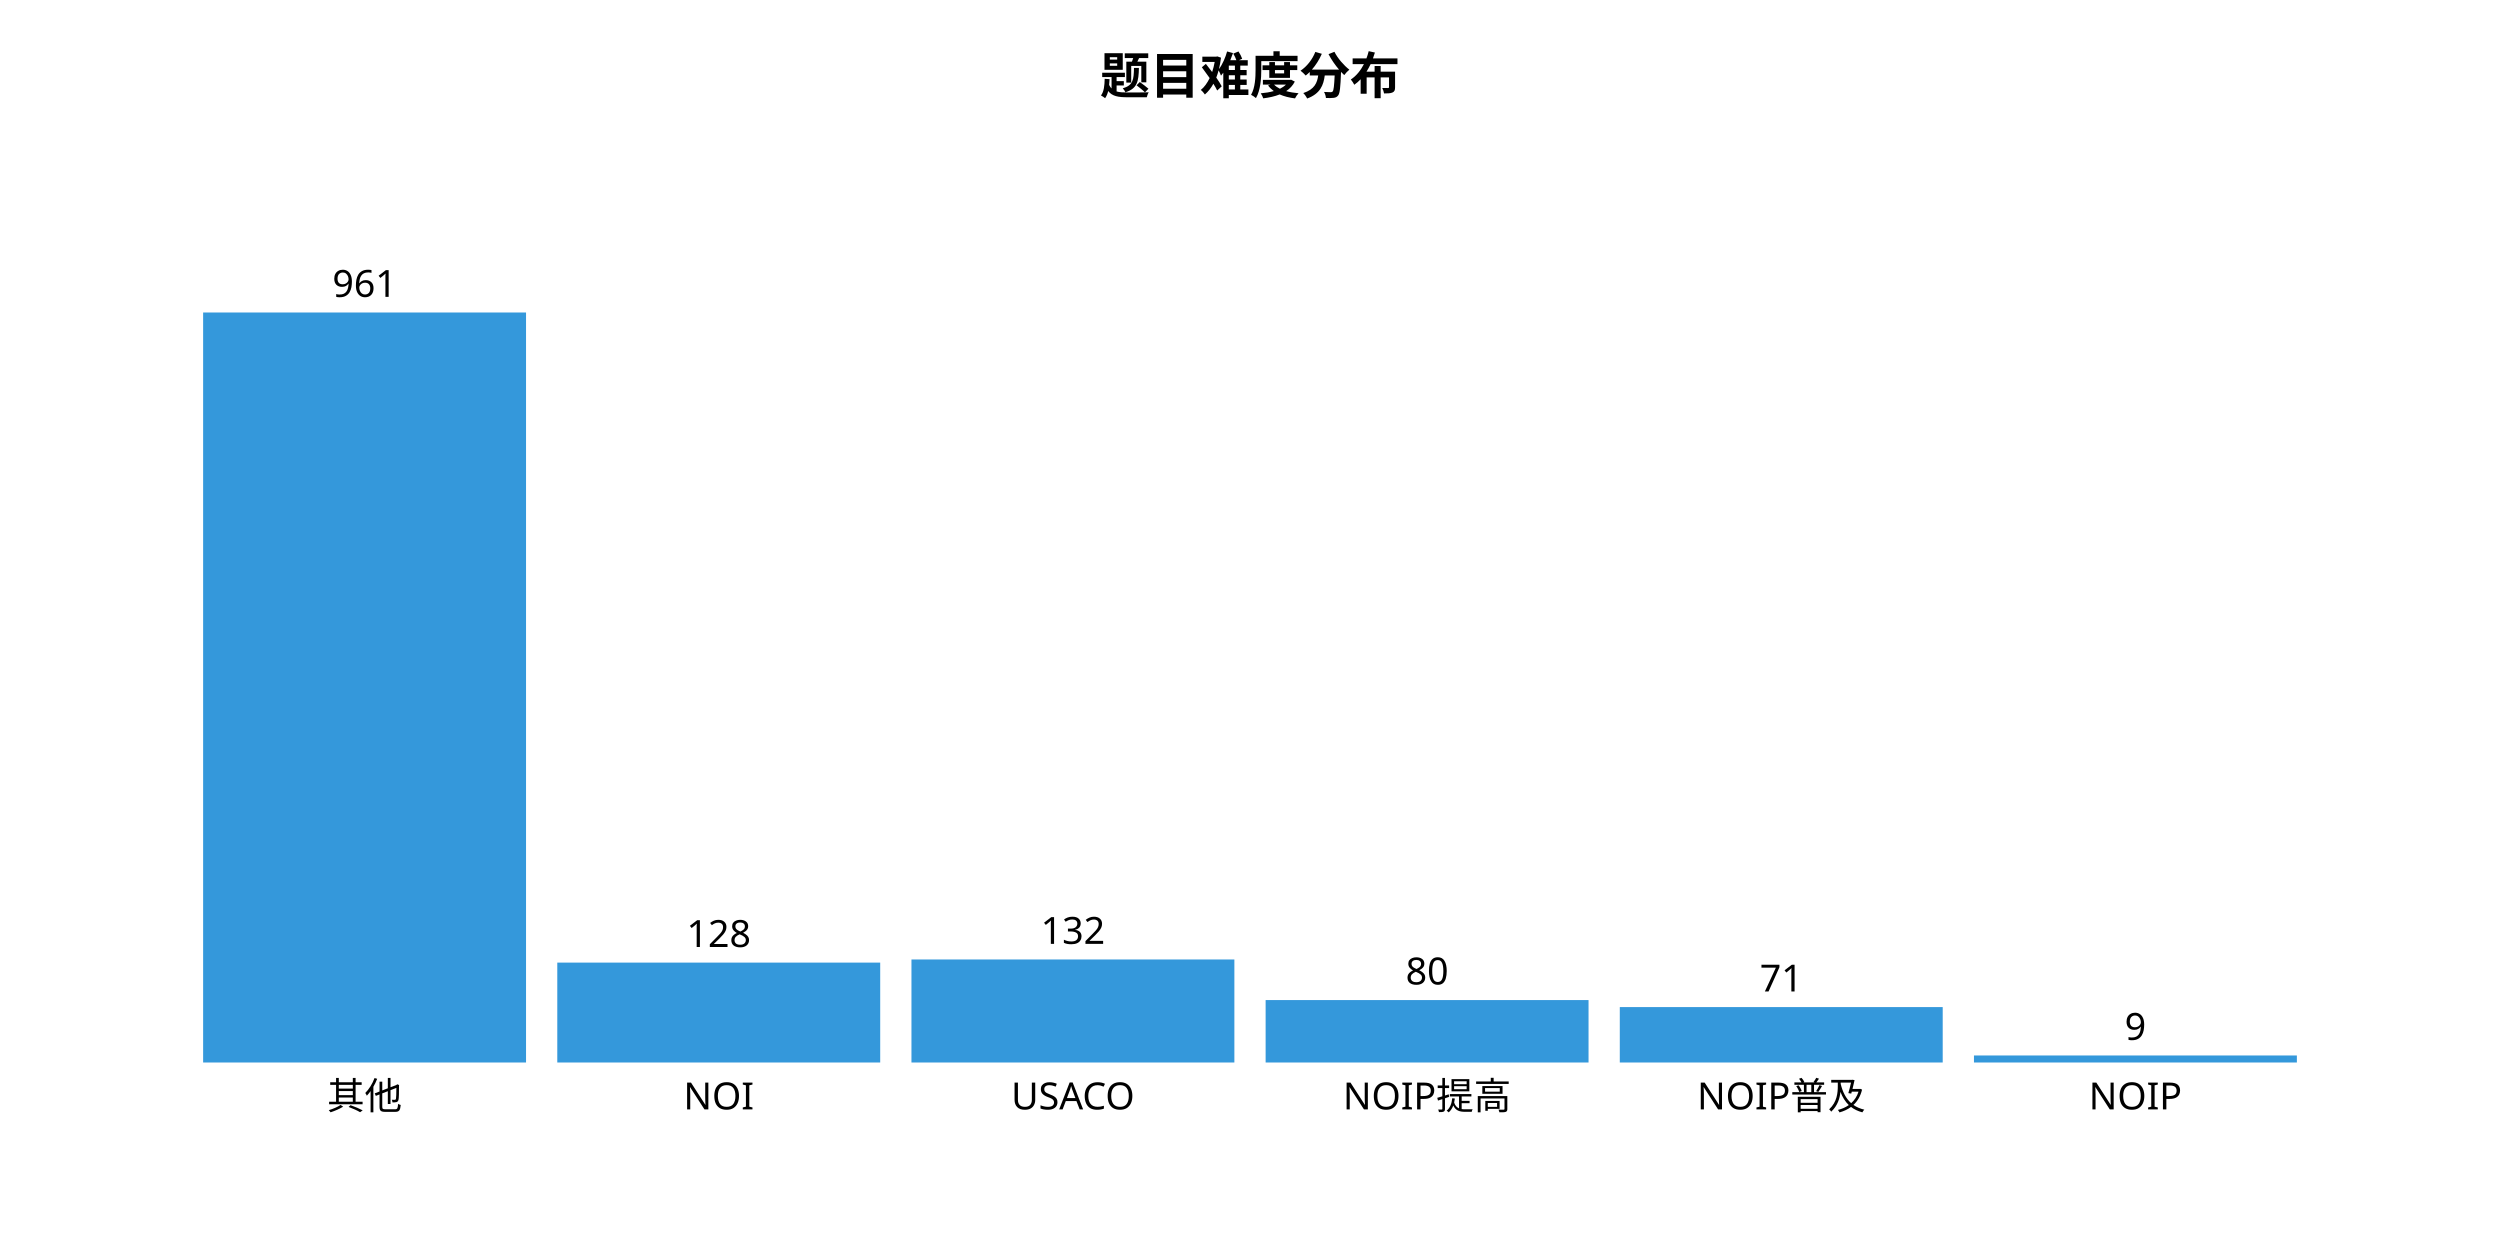
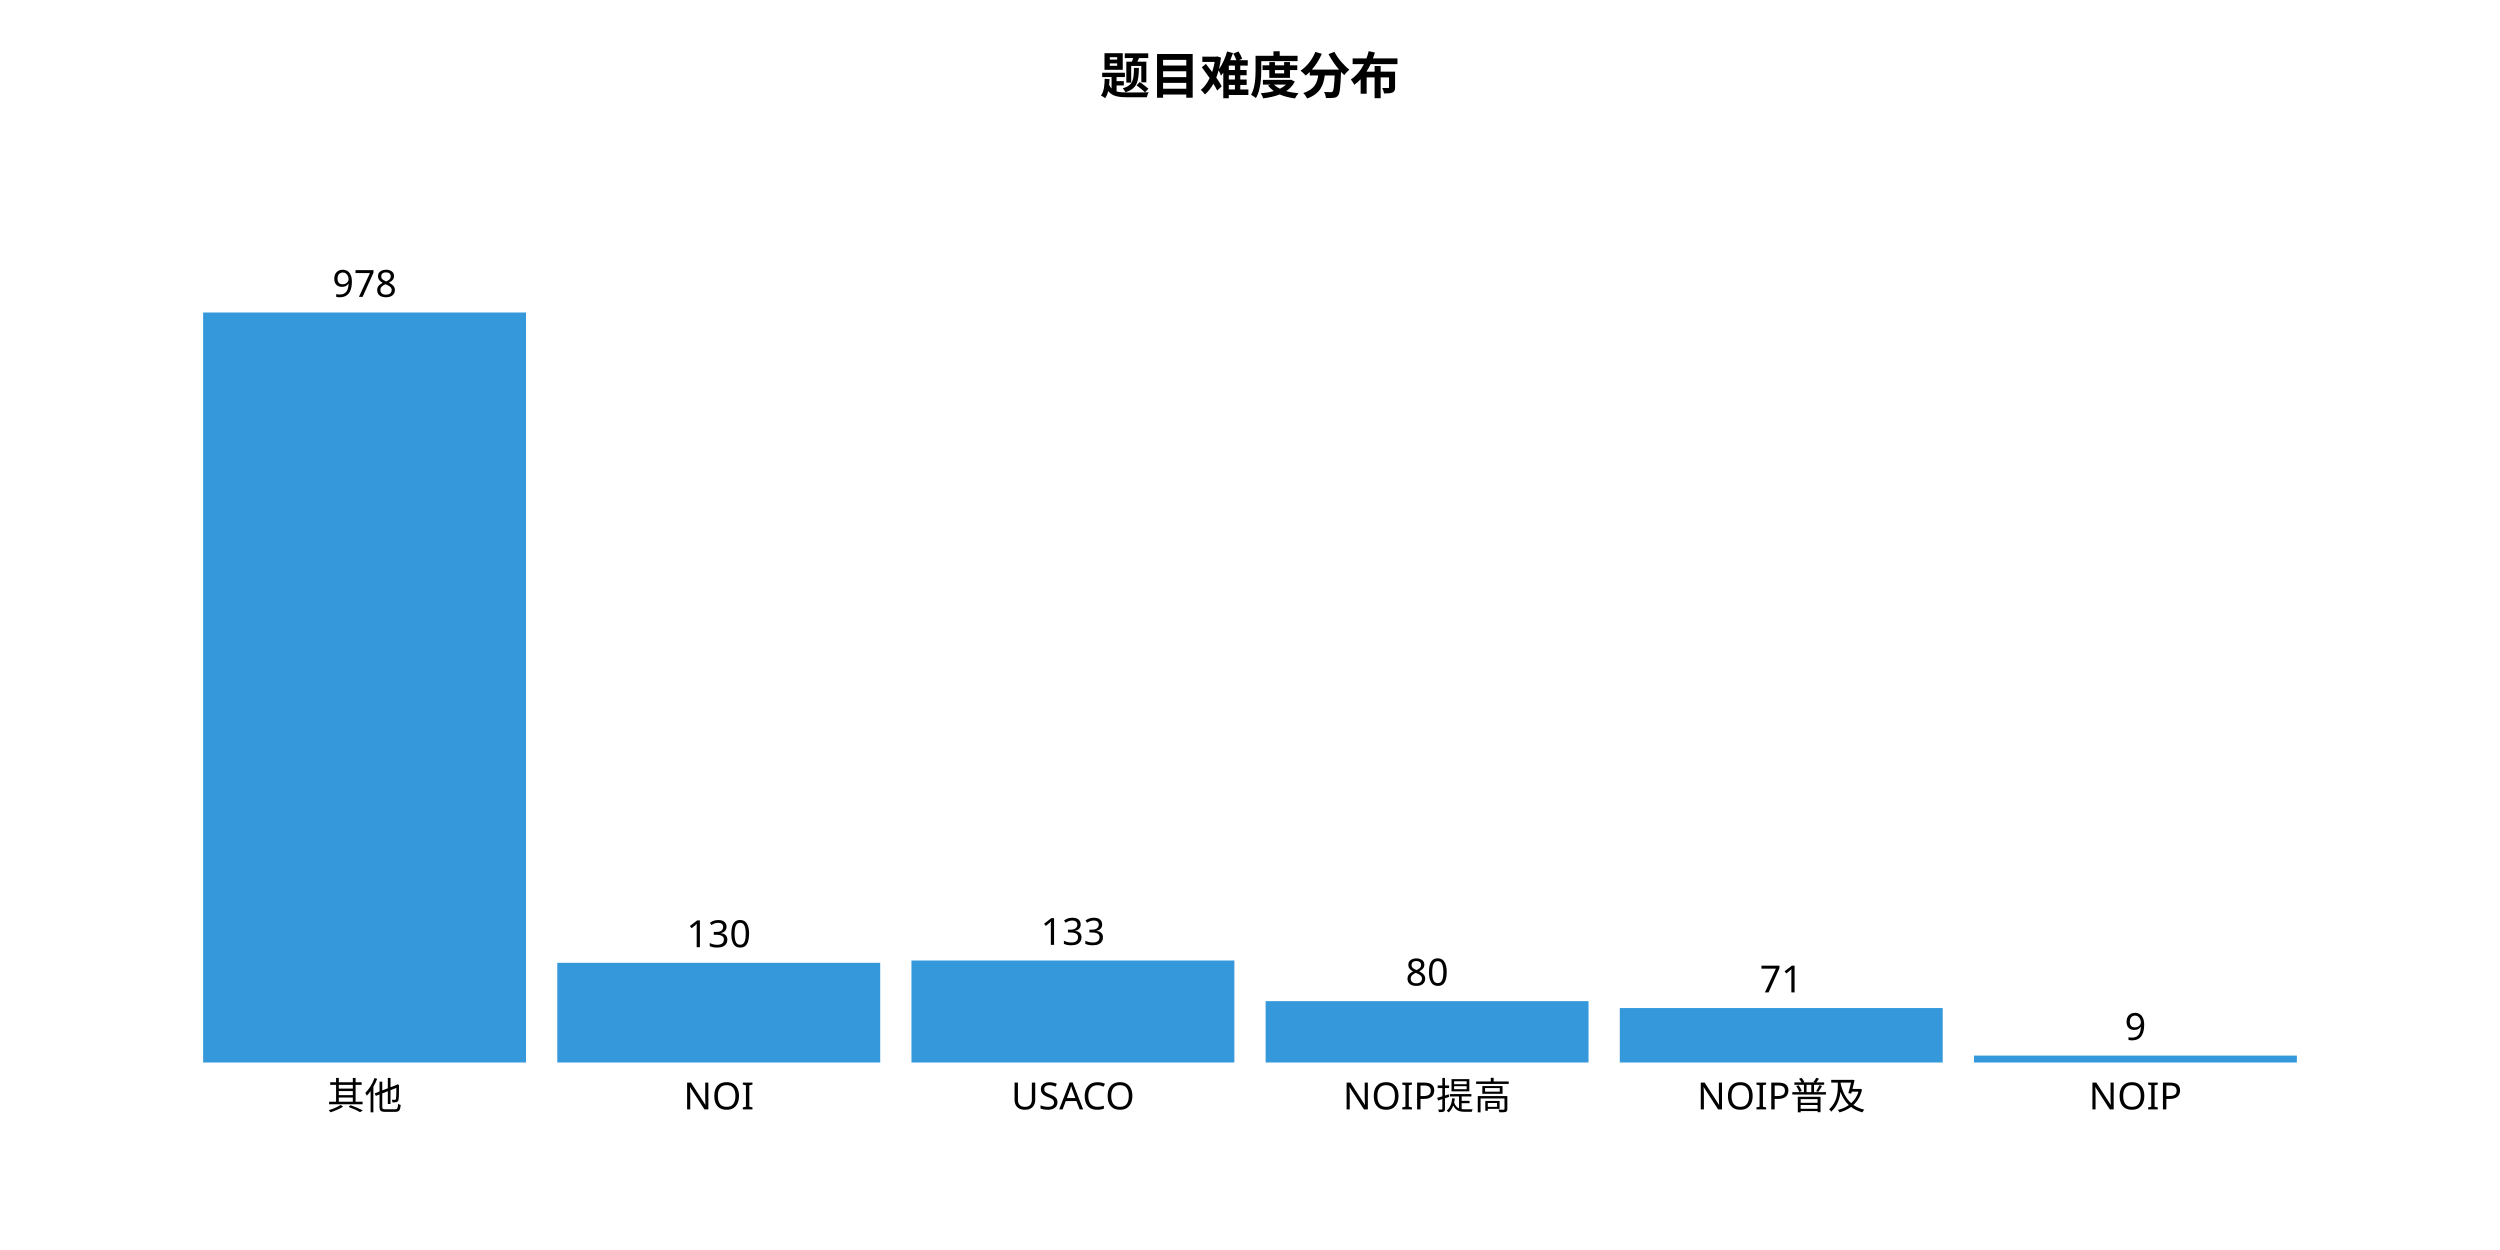
<svg xmlns="http://www.w3.org/2000/svg" width="800" height="400">
  <style>
        .title { font: bold 16px sans-serif; text-anchor: middle; }
        .label { font: 12px sans-serif; text-anchor: middle; }
        .bar { fill: #3498db; }
        .bar:hover { fill: #2980b9; }
    </style>
  <text x="400.0" y="30" class="title">题目难度分布</text>
  <rect x="65.0" y="100.0" width="103.333" height="240.0" class="bar" />
  <text x="116.667" y="355" class="label">其他</text>
-   <text x="116.667" y="95.0" class="label">961</text>
-   <rect x="178.333" y="308.033" width="103.333" height="31.967" class="bar" />
+   <text x="116.667" y="95.0" class="label">978</text>
+   <rect x="178.333" y="308.098" width="103.333" height="31.902" class="bar" />
  <text x="230" y="355" class="label">NOI</text>
-   <text x="230" y="303.033" class="label">128</text>
-   <rect x="291.667" y="307.034" width="103.333" height="32.966" class="bar" />
+   <text x="230" y="303.098" class="label">130</text>
+   <rect x="291.667" y="307.362" width="103.333" height="32.638" class="bar" />
  <text x="343.333" y="355" class="label">USACO</text>
-   <text x="343.333" y="302.034" class="label">132</text>
-   <rect x="405.0" y="320.021" width="103.333" height="19.979" class="bar" />
+   <text x="343.333" y="302.362" class="label">133</text>
+   <rect x="405.0" y="320.368" width="103.333" height="19.632" class="bar" />
  <text x="456.667" y="355" class="label">NOIP提高</text>
-   <text x="456.667" y="315.021" class="label">80</text>
-   <rect x="518.333" y="322.268" width="103.333" height="17.732" class="bar" />
+   <text x="456.667" y="315.368" class="label">80</text>
+   <rect x="518.333" y="322.577" width="103.333" height="17.423" class="bar" />
  <text x="570" y="355" class="label">NOIP普及</text>
-   <text x="570" y="317.268" class="label">71</text>
-   <rect x="631.667" y="337.752" width="103.333" height="2.248" class="bar" />
+   <text x="570" y="317.577" class="label">71</text>
+   <rect x="631.667" y="337.791" width="103.333" height="2.209" class="bar" />
  <text x="683.333" y="355" class="label">NOIP</text>
-   <text x="683.333" y="332.752" class="label">9</text>
+   <text x="683.333" y="332.791" class="label">9</text>
</svg>
